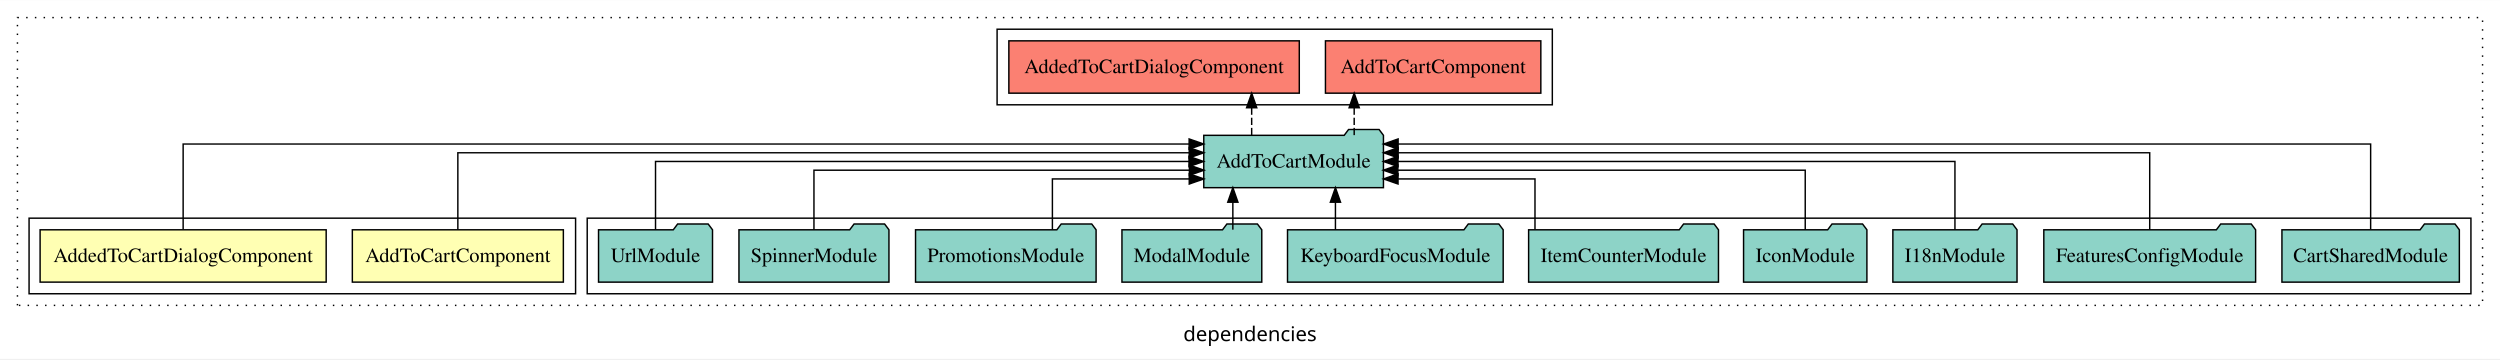
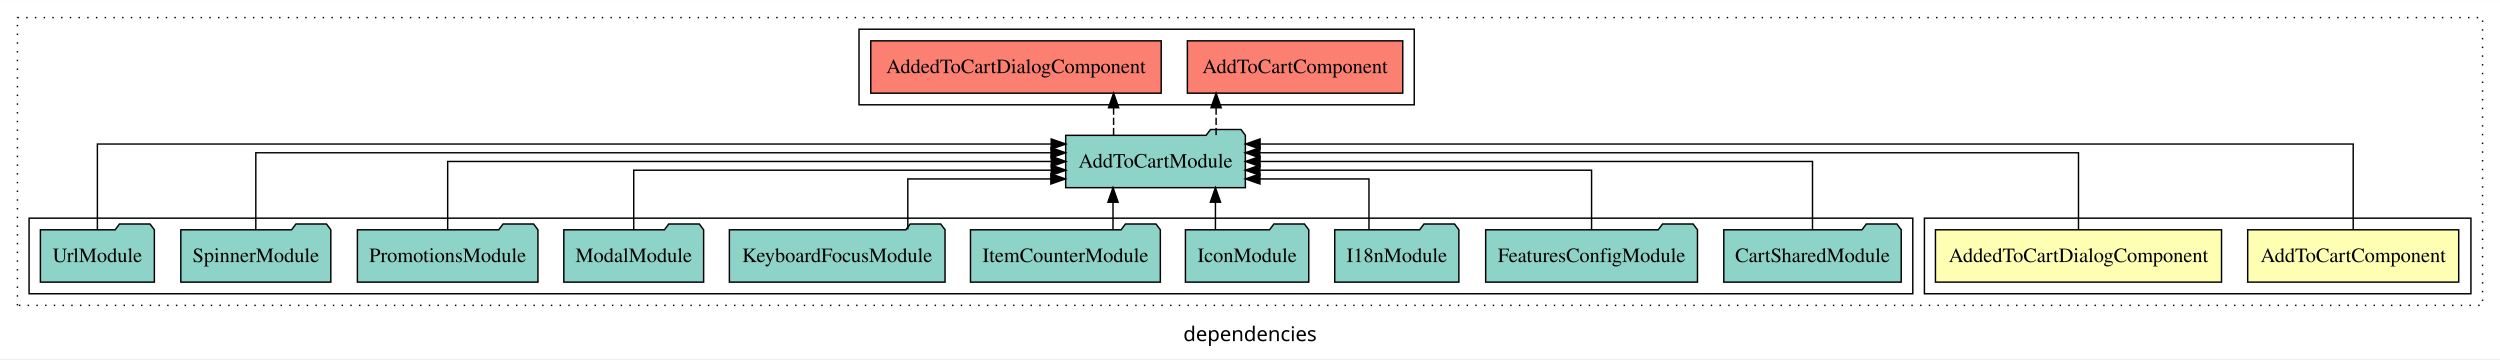
<svg xmlns="http://www.w3.org/2000/svg" width="1720pt" height="247pt" viewBox="0.00 0.00 1720.00 246.80">
  <g id="graph0" class="graph" transform="scale(1 1) rotate(0) translate(4 242.8)">
    <polygon fill="white" stroke="transparent" points="-4,4 -4,-242.8 1716,-242.8 1716,4 -4,4" />
    <text text-anchor="middle" x="856" y="-8.2" font-family="sans-serif" font-size="14.00">dependencies</text>
    <g id="clust1" class="cluster">
      <polygon fill="none" stroke="black" stroke-dasharray="1,5" points="8,-32.8 8,-230.8 1704,-230.8 1704,-32.8 8,-32.8" />
    </g>
-     <g id="clust5" class="cluster">
-       <polygon fill="none" stroke="black" points="400,-40.8 400,-92.8 1696,-92.8 1696,-40.8 400,-40.8" />
-     </g>
    <g id="clust2" class="cluster">
-       <polygon fill="none" stroke="black" points="16,-40.8 16,-92.8 392,-92.8 392,-40.8 16,-40.8" />
+       <polygon fill="none" stroke="black" points="1320,-40.8 1320,-92.8 1696,-92.8 1696,-40.8 1320,-40.8" />
    </g>
    <g id="clust6" class="cluster">
-       <polygon fill="none" stroke="black" points="682,-170.8 682,-222.8 1064,-222.8 1064,-170.8 682,-170.8" />
+       <polygon fill="none" stroke="black" points="587,-170.8 587,-222.8 969,-222.8 969,-170.8 587,-170.8" />
+     </g>
+     <g id="clust5" class="cluster">
+       <polygon fill="none" stroke="black" points="16,-40.8 16,-92.8 1312,-92.8 1312,-40.8 16,-40.8" />
    </g>
    <g id="node1" class="node">
-       <polygon fill="#ffffb3" stroke="black" points="383.59,-84.8 238.41,-84.8 238.41,-48.8 383.59,-48.8 383.59,-84.8" />
-       <text text-anchor="middle" x="311" y="-62.6" font-family="Times,serif" font-size="14.00">AddToCartComponent</text>
+       <polygon fill="#ffffb3" stroke="black" points="1687.59,-84.8 1542.41,-84.8 1542.41,-48.8 1687.59,-48.8 1687.59,-84.8" />
+       <text text-anchor="middle" x="1615" y="-62.6" font-family="Times,serif" font-size="14.00">AddToCartComponent</text>
    </g>
    <g id="node3" class="node">
-       <polygon fill="#8dd3c7" stroke="black" points="947.81,-149.8 944.81,-153.8 923.81,-153.8 920.81,-149.8 824.19,-149.8 824.19,-113.8 947.81,-113.8 947.81,-149.8" />
-       <text text-anchor="middle" x="886" y="-127.6" font-family="Times,serif" font-size="14.00">AddToCartModule</text>
+       <polygon fill="#8dd3c7" stroke="black" points="852.81,-149.8 849.81,-153.8 828.81,-153.8 825.81,-149.8 729.19,-149.8 729.19,-113.8 852.81,-113.8 852.81,-149.8" />
+       <text text-anchor="middle" x="791" y="-127.6" font-family="Times,serif" font-size="14.00">AddToCartModule</text>
    </g>
    <g id="edge1" class="edge">
-       <path fill="none" stroke="black" d="M311,-85.08C311,-106.12 311,-137.8 311,-137.8 311,-137.8 814.19,-137.8 814.19,-137.8" />
-       <polygon fill="black" stroke="black" points="814.19,-141.3 824.19,-137.8 814.19,-134.3 814.19,-141.3" />
+       <path fill="none" stroke="black" d="M1615,-85.05C1615,-107.82 1615,-143.8 1615,-143.8 1615,-143.8 862.93,-143.8 862.93,-143.8" />
+       <polygon fill="black" stroke="black" points="862.93,-140.3 852.93,-143.8 862.93,-147.3 862.93,-140.3" />
    </g>
    <g id="node2" class="node">
-       <polygon fill="#ffffb3" stroke="black" points="220.41,-84.8 23.59,-84.8 23.59,-48.8 220.41,-48.8 220.41,-84.8" />
-       <text text-anchor="middle" x="122" y="-62.6" font-family="Times,serif" font-size="14.00">AddedToCartDialogComponent</text>
+       <polygon fill="#ffffb3" stroke="black" points="1524.41,-84.8 1327.59,-84.8 1327.59,-48.8 1524.41,-48.8 1524.41,-84.8" />
+       <text text-anchor="middle" x="1426" y="-62.6" font-family="Times,serif" font-size="14.00">AddedToCartDialogComponent</text>
    </g>
    <g id="edge2" class="edge">
-       <path fill="none" stroke="black" d="M122,-85.05C122,-107.82 122,-143.8 122,-143.8 122,-143.8 814.13,-143.8 814.13,-143.8" />
-       <polygon fill="black" stroke="black" points="814.13,-147.3 824.13,-143.8 814.13,-140.3 814.13,-147.3" />
+       <path fill="none" stroke="black" d="M1426,-85.08C1426,-106.12 1426,-137.8 1426,-137.8 1426,-137.8 862.75,-137.8 862.75,-137.8" />
+       <polygon fill="black" stroke="black" points="862.75,-134.3 852.75,-137.8 862.75,-141.3 862.75,-134.3" />
    </g>
    <g id="node14" class="node">
-       <polygon fill="#fb8072" stroke="black" points="1056.09,-214.8 907.91,-214.8 907.91,-178.8 1056.09,-178.8 1056.09,-214.8" />
-       <text text-anchor="middle" x="982" y="-192.6" font-family="Times,serif" font-size="14.00">AddToCartComponent </text>
+       <polygon fill="#fb8072" stroke="black" points="961.09,-214.8 812.91,-214.8 812.91,-178.8 961.09,-178.8 961.09,-214.8" />
+       <text text-anchor="middle" x="887" y="-192.6" font-family="Times,serif" font-size="14.00">AddToCartComponent </text>
    </g>
    <g id="edge13" class="edge">
-       <path fill="none" stroke="black" stroke-dasharray="5,2" d="M927.68,-149.91C927.68,-149.91 927.68,-168.79 927.68,-168.79" />
-       <polygon fill="black" stroke="black" points="924.18,-168.79 927.68,-178.79 931.18,-168.79 924.18,-168.79" />
+       <path fill="none" stroke="black" stroke-dasharray="5,2" d="M832.68,-149.91C832.68,-149.91 832.68,-168.79 832.68,-168.79" />
+       <polygon fill="black" stroke="black" points="829.18,-168.79 832.68,-178.79 836.18,-168.79 829.18,-168.79" />
    </g>
    <g id="node15" class="node">
-       <polygon fill="#fb8072" stroke="black" points="889.91,-214.8 690.09,-214.8 690.09,-178.8 889.91,-178.8 889.91,-214.8" />
-       <text text-anchor="middle" x="790" y="-192.6" font-family="Times,serif" font-size="14.00">AddedToCartDialogComponent </text>
+       <polygon fill="#fb8072" stroke="black" points="794.91,-214.8 595.09,-214.8 595.09,-178.8 794.91,-178.8 794.91,-214.8" />
+       <text text-anchor="middle" x="695" y="-192.6" font-family="Times,serif" font-size="14.00">AddedToCartDialogComponent </text>
    </g>
    <g id="edge14" class="edge">
-       <path fill="none" stroke="black" stroke-dasharray="5,2" d="M857.15,-149.91C857.15,-149.91 857.15,-168.79 857.15,-168.79" />
-       <polygon fill="black" stroke="black" points="853.65,-168.79 857.15,-178.79 860.65,-168.79 853.65,-168.79" />
+       <path fill="none" stroke="black" stroke-dasharray="5,2" d="M762.15,-149.91C762.15,-149.91 762.15,-168.79 762.15,-168.79" />
+       <polygon fill="black" stroke="black" points="758.65,-168.79 762.15,-178.79 765.65,-168.79 758.65,-168.79" />
    </g>
    <g id="node4" class="node">
-       <polygon fill="#8dd3c7" stroke="black" points="1688.03,-84.8 1685.03,-88.8 1664.03,-88.8 1661.03,-84.8 1565.97,-84.8 1565.97,-48.8 1688.03,-48.8 1688.03,-84.8" />
-       <text text-anchor="middle" x="1627" y="-62.6" font-family="Times,serif" font-size="14.00">CartSharedModule</text>
+       <polygon fill="#8dd3c7" stroke="black" points="1304.03,-84.8 1301.03,-88.8 1280.03,-88.8 1277.03,-84.8 1181.97,-84.8 1181.97,-48.8 1304.03,-48.8 1304.03,-84.8" />
+       <text text-anchor="middle" x="1243" y="-62.6" font-family="Times,serif" font-size="14.00">CartSharedModule</text>
    </g>
    <g id="edge3" class="edge">
-       <path fill="none" stroke="black" d="M1627,-85.05C1627,-107.82 1627,-143.8 1627,-143.8 1627,-143.8 957.9,-143.8 957.9,-143.8" />
-       <polygon fill="black" stroke="black" points="957.9,-140.3 947.9,-143.8 957.9,-147.3 957.9,-140.3" />
+       <path fill="none" stroke="black" d="M1243,-84.91C1243,-104.14 1243,-131.8 1243,-131.8 1243,-131.8 862.9,-131.8 862.9,-131.8" />
+       <polygon fill="black" stroke="black" points="862.9,-128.3 852.9,-131.8 862.9,-135.3 862.9,-128.3" />
    </g>
    <g id="node5" class="node">
-       <polygon fill="#8dd3c7" stroke="black" points="1547.86,-84.8 1544.86,-88.8 1523.86,-88.8 1520.86,-84.8 1402.14,-84.8 1402.14,-48.8 1547.86,-48.8 1547.86,-84.8" />
-       <text text-anchor="middle" x="1475" y="-62.6" font-family="Times,serif" font-size="14.00">FeaturesConfigModule</text>
+       <polygon fill="#8dd3c7" stroke="black" points="1163.86,-84.8 1160.86,-88.8 1139.86,-88.8 1136.86,-84.8 1018.14,-84.8 1018.14,-48.8 1163.86,-48.8 1163.86,-84.8" />
+       <text text-anchor="middle" x="1091" y="-62.6" font-family="Times,serif" font-size="14.00">FeaturesConfigModule</text>
    </g>
    <g id="edge4" class="edge">
-       <path fill="none" stroke="black" d="M1475,-85.08C1475,-106.12 1475,-137.8 1475,-137.8 1475,-137.8 957.92,-137.8 957.92,-137.8" />
-       <polygon fill="black" stroke="black" points="957.92,-134.3 947.92,-137.8 957.92,-141.3 957.92,-134.3" />
+       <path fill="none" stroke="black" d="M1091,-84.82C1091,-102.17 1091,-125.8 1091,-125.8 1091,-125.8 862.8,-125.8 862.8,-125.8" />
+       <polygon fill="black" stroke="black" points="862.8,-122.3 852.8,-125.8 862.8,-129.3 862.8,-122.3" />
    </g>
    <g id="node6" class="node">
-       <polygon fill="#8dd3c7" stroke="black" points="1383.71,-84.8 1380.71,-88.8 1359.71,-88.8 1356.71,-84.8 1298.29,-84.8 1298.29,-48.8 1383.71,-48.8 1383.71,-84.8" />
-       <text text-anchor="middle" x="1341" y="-62.6" font-family="Times,serif" font-size="14.00">I18nModule</text>
+       <polygon fill="#8dd3c7" stroke="black" points="999.71,-84.8 996.71,-88.8 975.71,-88.8 972.71,-84.8 914.29,-84.8 914.29,-48.8 999.71,-48.8 999.71,-84.8" />
+       <text text-anchor="middle" x="957" y="-62.6" font-family="Times,serif" font-size="14.00">I18nModule</text>
    </g>
    <g id="edge5" class="edge">
-       <path fill="none" stroke="black" d="M1341,-84.91C1341,-104.14 1341,-131.8 1341,-131.8 1341,-131.8 957.84,-131.8 957.84,-131.8" />
-       <polygon fill="black" stroke="black" points="957.84,-128.3 947.84,-131.8 957.84,-135.3 957.84,-128.3" />
+       <path fill="none" stroke="black" d="M937.85,-85.04C937.85,-100.37 937.85,-119.8 937.85,-119.8 937.85,-119.8 862.85,-119.8 862.85,-119.8" />
+       <polygon fill="black" stroke="black" points="862.85,-116.3 852.85,-119.8 862.85,-123.3 862.85,-116.3" />
    </g>
    <g id="node7" class="node">
-       <polygon fill="#8dd3c7" stroke="black" points="1280.43,-84.8 1277.43,-88.8 1256.43,-88.8 1253.43,-84.8 1195.57,-84.8 1195.57,-48.8 1280.43,-48.8 1280.43,-84.8" />
-       <text text-anchor="middle" x="1238" y="-62.6" font-family="Times,serif" font-size="14.00">IconModule</text>
+       <polygon fill="#8dd3c7" stroke="black" points="896.43,-84.8 893.43,-88.8 872.43,-88.8 869.43,-84.8 811.57,-84.8 811.57,-48.8 896.43,-48.8 896.43,-84.8" />
+       <text text-anchor="middle" x="854" y="-62.6" font-family="Times,serif" font-size="14.00">IconModule</text>
    </g>
    <g id="edge6" class="edge">
-       <path fill="none" stroke="black" d="M1238,-84.82C1238,-102.17 1238,-125.8 1238,-125.8 1238,-125.8 957.72,-125.8 957.72,-125.8" />
-       <polygon fill="black" stroke="black" points="957.72,-122.3 947.72,-125.8 957.72,-129.3 957.72,-122.3" />
+       <path fill="none" stroke="black" d="M832.22,-84.91C832.22,-84.91 832.22,-103.79 832.22,-103.79" />
+       <polygon fill="black" stroke="black" points="828.72,-103.79 832.22,-113.79 835.72,-103.79 828.72,-103.79" />
    </g>
    <g id="node8" class="node">
-       <polygon fill="#8dd3c7" stroke="black" points="1178.31,-84.8 1175.31,-88.8 1154.31,-88.8 1151.31,-84.8 1047.69,-84.8 1047.69,-48.8 1178.31,-48.8 1178.31,-84.8" />
-       <text text-anchor="middle" x="1113" y="-62.6" font-family="Times,serif" font-size="14.00">ItemCounterModule</text>
+       <polygon fill="#8dd3c7" stroke="black" points="794.31,-84.8 791.31,-88.8 770.31,-88.8 767.31,-84.8 663.69,-84.8 663.69,-48.8 794.31,-48.8 794.31,-84.8" />
+       <text text-anchor="middle" x="729" y="-62.6" font-family="Times,serif" font-size="14.00">ItemCounterModule</text>
    </g>
    <g id="edge7" class="edge">
-       <path fill="none" stroke="black" d="M1052.07,-85.04C1052.07,-100.37 1052.07,-119.8 1052.07,-119.8 1052.07,-119.8 957.84,-119.8 957.84,-119.8" />
-       <polygon fill="black" stroke="black" points="957.84,-116.3 947.84,-119.8 957.84,-123.3 957.84,-116.3" />
+       <path fill="none" stroke="black" d="M761.75,-84.91C761.75,-84.91 761.75,-103.79 761.75,-103.79" />
+       <polygon fill="black" stroke="black" points="758.25,-103.79 761.75,-113.79 765.25,-103.79 758.25,-103.79" />
    </g>
    <g id="node9" class="node">
-       <polygon fill="#8dd3c7" stroke="black" points="1030.19,-84.8 1027.19,-88.8 1006.19,-88.8 1003.19,-84.8 881.81,-84.8 881.81,-48.8 1030.19,-48.8 1030.19,-84.8" />
-       <text text-anchor="middle" x="956" y="-62.6" font-family="Times,serif" font-size="14.00">KeyboardFocusModule</text>
+       <polygon fill="#8dd3c7" stroke="black" points="646.19,-84.8 643.19,-88.8 622.19,-88.8 619.19,-84.8 497.81,-84.8 497.81,-48.8 646.19,-48.8 646.19,-84.8" />
+       <text text-anchor="middle" x="572" y="-62.6" font-family="Times,serif" font-size="14.00">KeyboardFocusModule</text>
    </g>
    <g id="edge8" class="edge">
-       <path fill="none" stroke="black" d="M914.78,-84.91C914.78,-84.91 914.78,-103.79 914.78,-103.79" />
-       <polygon fill="black" stroke="black" points="911.28,-103.79 914.78,-113.79 918.28,-103.79 911.28,-103.79" />
+       <path fill="none" stroke="black" d="M620.57,-85.04C620.57,-100.37 620.57,-119.8 620.57,-119.8 620.57,-119.8 718.99,-119.8 718.99,-119.8" />
+       <polygon fill="black" stroke="black" points="718.99,-123.3 728.99,-119.8 718.99,-116.3 718.99,-123.3" />
    </g>
    <g id="node10" class="node">
-       <polygon fill="#8dd3c7" stroke="black" points="864.1,-84.8 861.1,-88.8 840.1,-88.8 837.1,-84.8 767.9,-84.8 767.9,-48.8 864.1,-48.8 864.1,-84.8" />
-       <text text-anchor="middle" x="816" y="-62.6" font-family="Times,serif" font-size="14.00">ModalModule</text>
+       <polygon fill="#8dd3c7" stroke="black" points="480.1,-84.8 477.1,-88.8 456.1,-88.8 453.1,-84.8 383.9,-84.8 383.9,-48.8 480.1,-48.8 480.1,-84.8" />
+       <text text-anchor="middle" x="432" y="-62.6" font-family="Times,serif" font-size="14.00">ModalModule</text>
    </g>
    <g id="edge9" class="edge">
-       <path fill="none" stroke="black" d="M844.2,-84.91C844.2,-84.91 844.2,-103.79 844.2,-103.79" />
-       <polygon fill="black" stroke="black" points="840.7,-103.79 844.2,-113.79 847.7,-103.79 840.7,-103.79" />
+       <path fill="none" stroke="black" d="M432,-84.82C432,-102.17 432,-125.8 432,-125.8 432,-125.8 719.29,-125.8 719.29,-125.8" />
+       <polygon fill="black" stroke="black" points="719.29,-129.3 729.29,-125.8 719.29,-122.3 719.29,-129.3" />
    </g>
    <g id="node11" class="node">
-       <polygon fill="#8dd3c7" stroke="black" points="750.11,-84.8 747.11,-88.8 726.11,-88.8 723.11,-84.8 625.89,-84.8 625.89,-48.8 750.11,-48.8 750.11,-84.8" />
-       <text text-anchor="middle" x="688" y="-62.6" font-family="Times,serif" font-size="14.00">PromotionsModule</text>
+       <polygon fill="#8dd3c7" stroke="black" points="366.11,-84.8 363.11,-88.8 342.11,-88.8 339.11,-84.8 241.89,-84.8 241.89,-48.8 366.11,-48.8 366.11,-84.8" />
+       <text text-anchor="middle" x="304" y="-62.6" font-family="Times,serif" font-size="14.00">PromotionsModule</text>
    </g>
    <g id="edge10" class="edge">
-       <path fill="none" stroke="black" d="M720.05,-85.04C720.05,-100.37 720.05,-119.8 720.05,-119.8 720.05,-119.8 814.21,-119.8 814.21,-119.8" />
-       <polygon fill="black" stroke="black" points="814.21,-123.3 824.21,-119.8 814.21,-116.3 814.21,-123.3" />
+       <path fill="none" stroke="black" d="M304,-84.91C304,-104.14 304,-131.8 304,-131.8 304,-131.8 719.32,-131.8 719.32,-131.8" />
+       <polygon fill="black" stroke="black" points="719.32,-135.3 729.32,-131.8 719.32,-128.3 719.32,-135.3" />
    </g>
    <g id="node12" class="node">
-       <polygon fill="#8dd3c7" stroke="black" points="607.6,-84.8 604.6,-88.8 583.6,-88.8 580.6,-84.8 504.4,-84.8 504.4,-48.8 607.6,-48.8 607.6,-84.8" />
-       <text text-anchor="middle" x="556" y="-62.6" font-family="Times,serif" font-size="14.00">SpinnerModule</text>
+       <polygon fill="#8dd3c7" stroke="black" points="223.6,-84.8 220.6,-88.8 199.6,-88.8 196.6,-84.8 120.4,-84.8 120.4,-48.8 223.6,-48.8 223.6,-84.8" />
+       <text text-anchor="middle" x="172" y="-62.6" font-family="Times,serif" font-size="14.00">SpinnerModule</text>
    </g>
    <g id="edge11" class="edge">
-       <path fill="none" stroke="black" d="M556,-84.82C556,-102.17 556,-125.8 556,-125.8 556,-125.8 814.32,-125.8 814.32,-125.8" />
-       <polygon fill="black" stroke="black" points="814.32,-129.3 824.32,-125.8 814.32,-122.3 814.32,-129.3" />
+       <path fill="none" stroke="black" d="M172,-85.08C172,-106.12 172,-137.8 172,-137.8 172,-137.8 719.1,-137.8 719.1,-137.8" />
+       <polygon fill="black" stroke="black" points="719.1,-141.3 729.1,-137.8 719.1,-134.3 719.1,-141.3" />
    </g>
    <g id="node13" class="node">
-       <polygon fill="#8dd3c7" stroke="black" points="486.21,-84.8 483.21,-88.8 462.21,-88.8 459.21,-84.8 407.79,-84.8 407.79,-48.8 486.21,-48.8 486.21,-84.8" />
-       <text text-anchor="middle" x="447" y="-62.6" font-family="Times,serif" font-size="14.00">UrlModule</text>
+       <polygon fill="#8dd3c7" stroke="black" points="102.21,-84.8 99.21,-88.8 78.21,-88.8 75.21,-84.8 23.79,-84.8 23.79,-48.8 102.21,-48.8 102.21,-84.8" />
+       <text text-anchor="middle" x="63" y="-62.6" font-family="Times,serif" font-size="14.00">UrlModule</text>
    </g>
    <g id="edge12" class="edge">
-       <path fill="none" stroke="black" d="M447,-84.91C447,-104.14 447,-131.8 447,-131.8 447,-131.8 814.03,-131.8 814.03,-131.8" />
-       <polygon fill="black" stroke="black" points="814.03,-135.3 824.03,-131.8 814.03,-128.3 814.03,-135.3" />
+       <path fill="none" stroke="black" d="M63,-85.05C63,-107.82 63,-143.8 63,-143.8 63,-143.8 719.25,-143.8 719.25,-143.8" />
+       <polygon fill="black" stroke="black" points="719.25,-147.3 729.25,-143.8 719.25,-140.3 719.25,-147.3" />
    </g>
  </g>
</svg>
